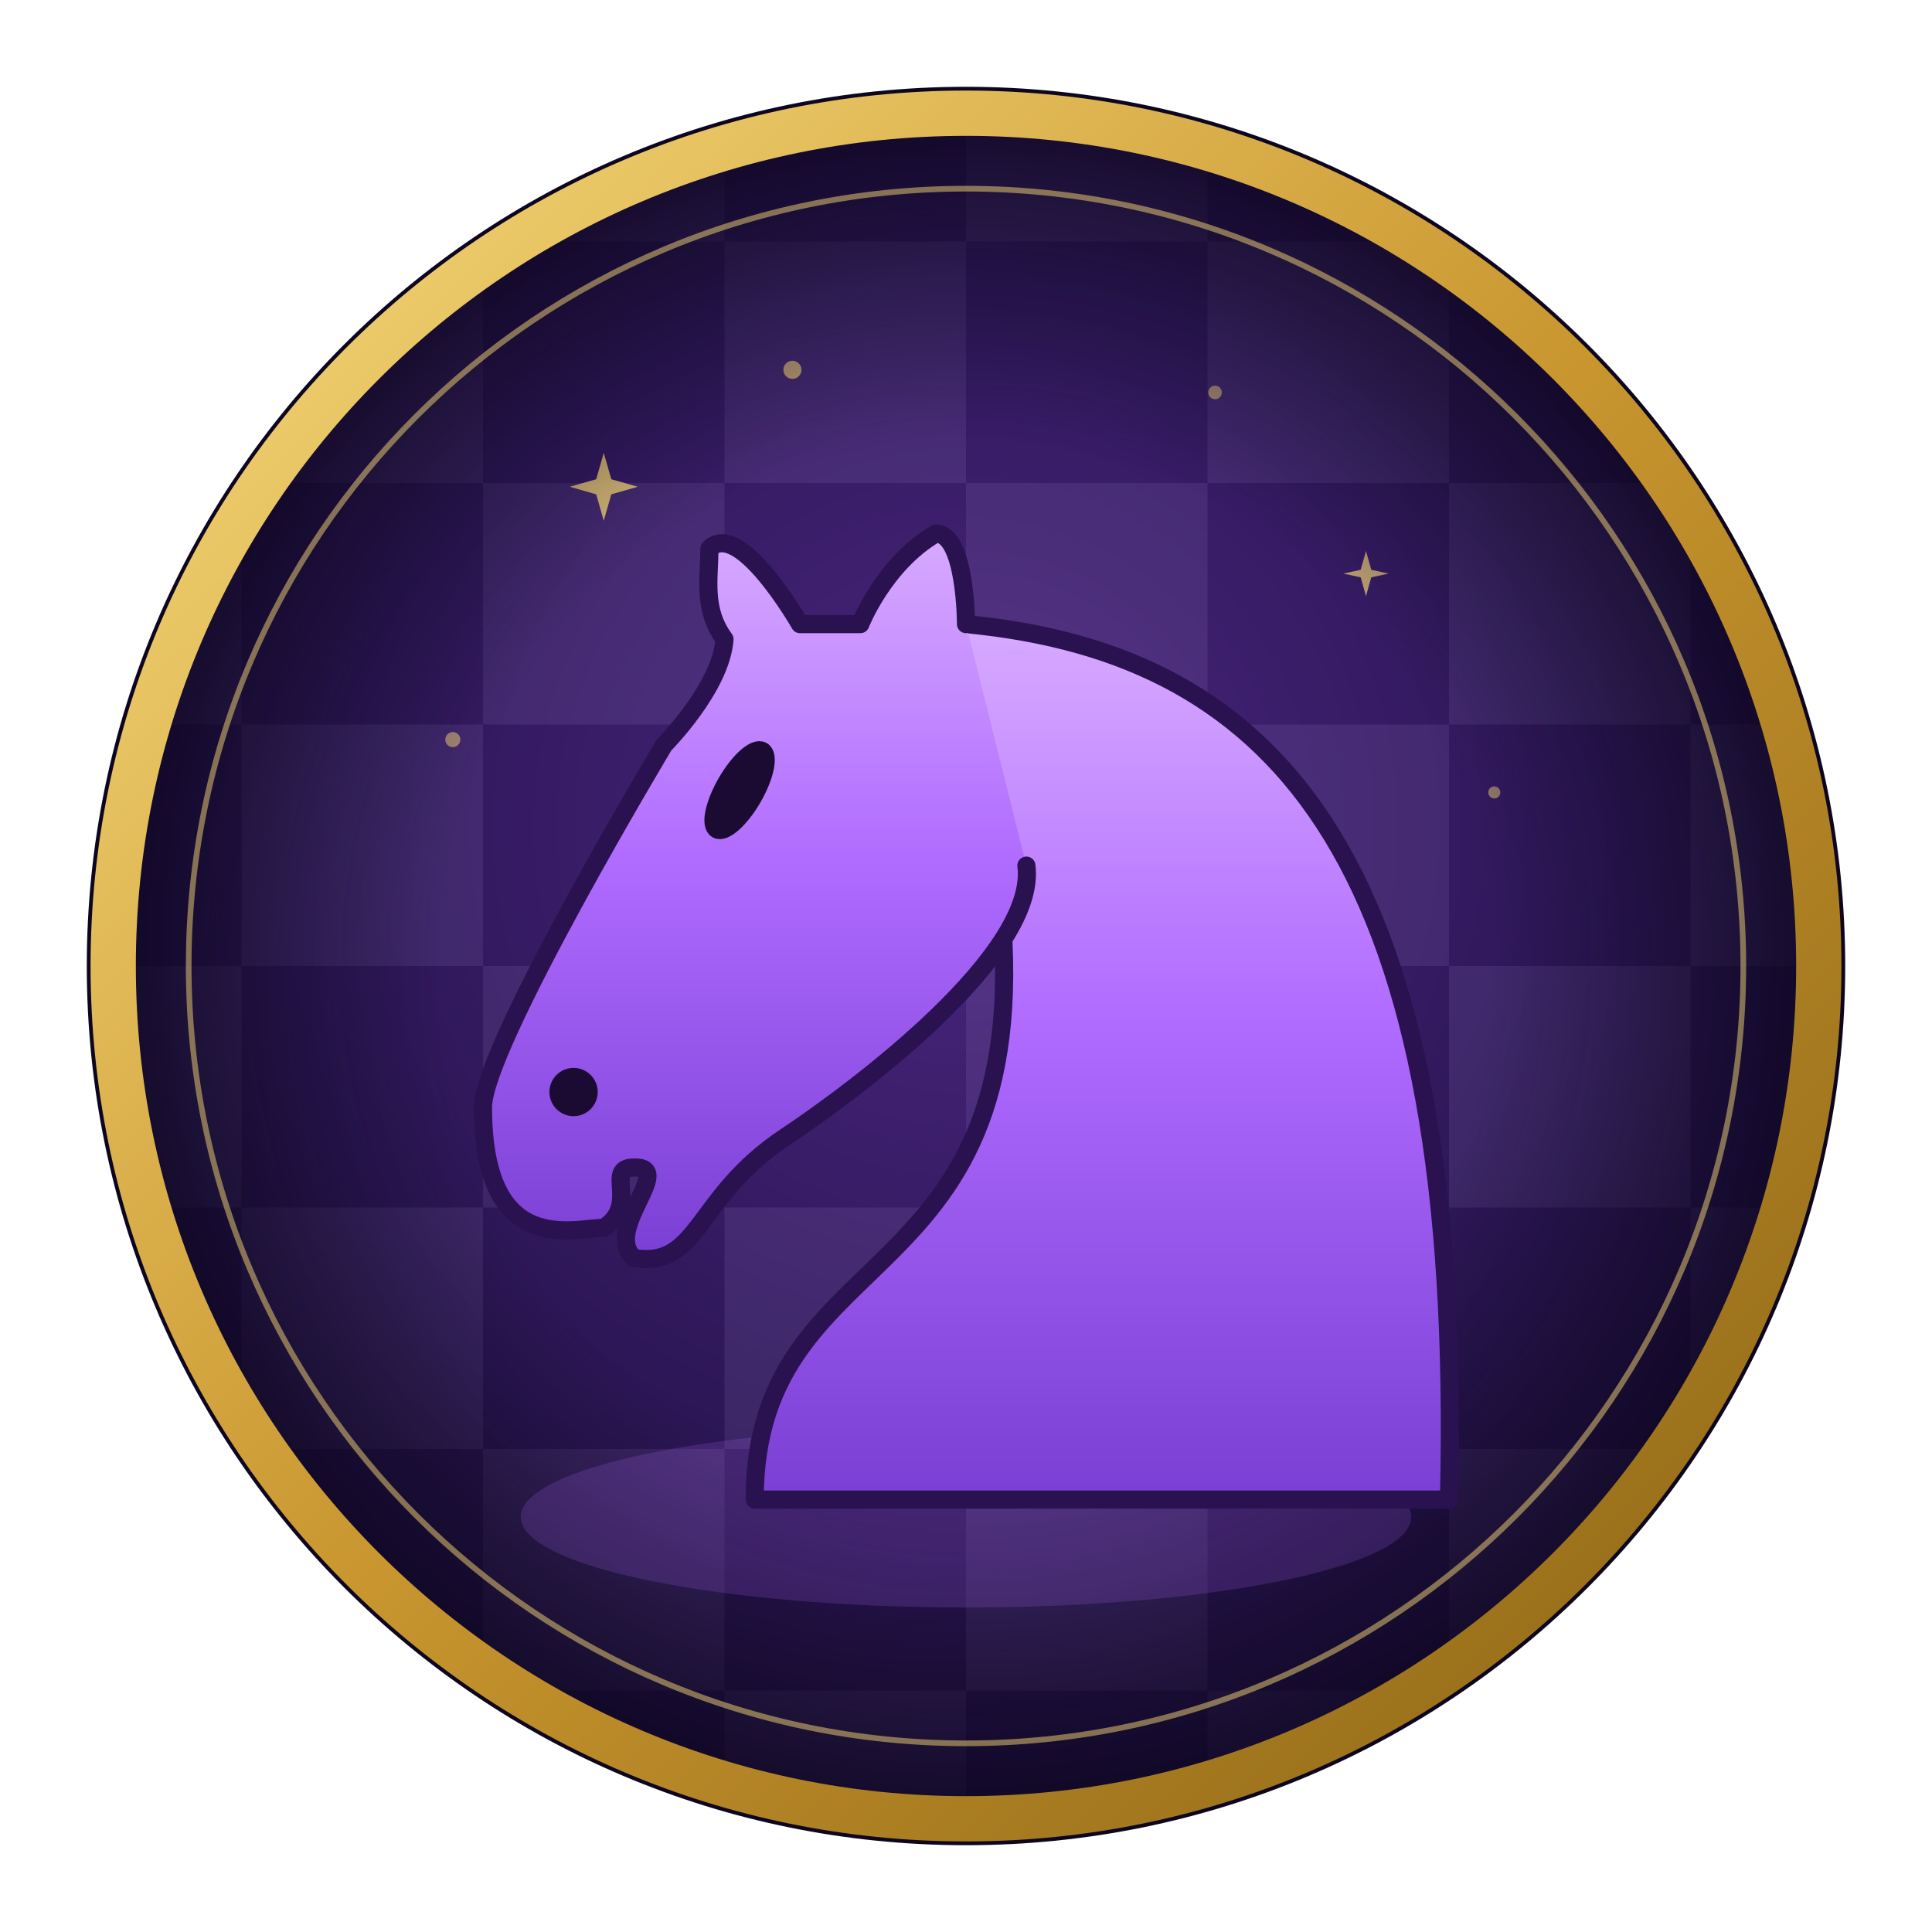
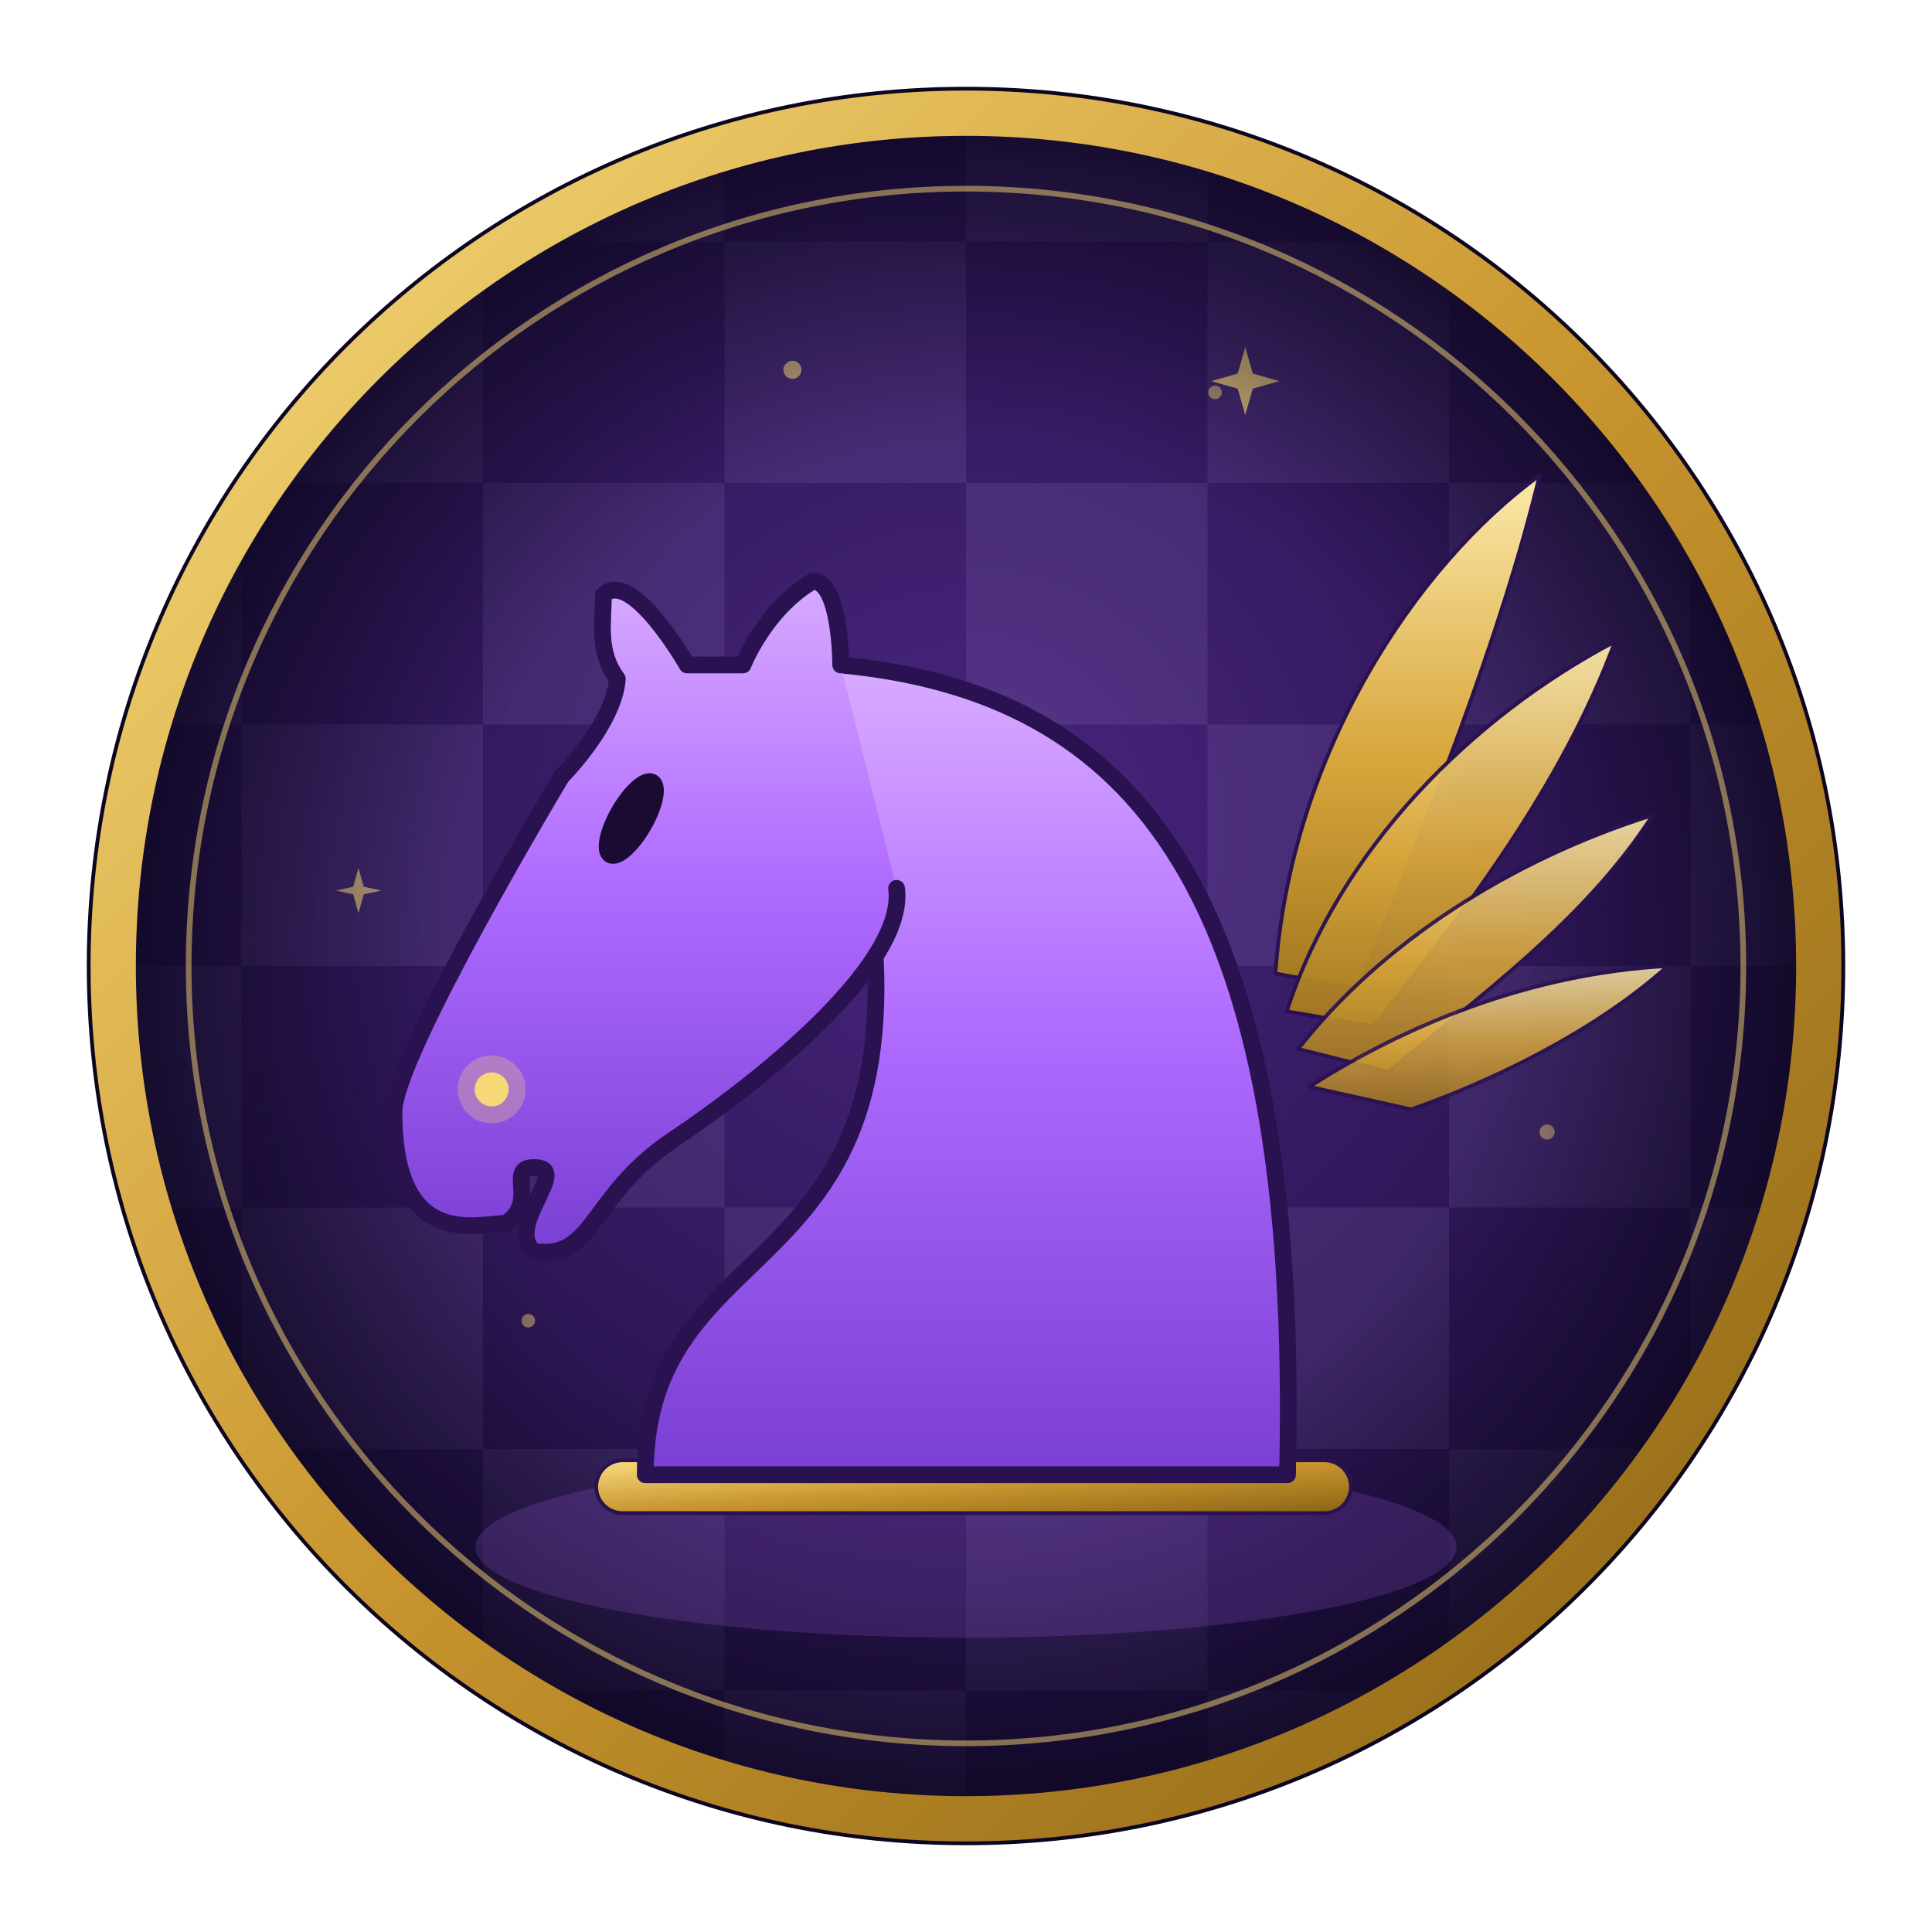
<svg xmlns="http://www.w3.org/2000/svg" viewBox="0 0 512 512" width="512" height="512" role="img">
  <defs>
    <radialGradient id="bg" cx="50%" cy="42%" r="68%">
      <stop offset="0%" stop-color="#4a2680" />
      <stop offset="52%" stop-color="#2e1758" />
      <stop offset="100%" stop-color="#160b30" />
    </radialGradient>
    <linearGradient id="knight" x1="0" y1="0" x2="0" y2="1">
      <stop offset="0%" stop-color="#d7aaff" />
      <stop offset="45%" stop-color="#b06bff" />
      <stop offset="100%" stop-color="#7a3fd4" />
+     </linearGradient>
+     <linearGradient id="wing" x1="0" y1="0" x2="0" y2="1">
+       <stop offset="0%" stop-color="#fbe9a9" />
+       <stop offset="55%" stop-color="#d8a63c" />
+       <stop offset="100%" stop-color="#a3781f" />
    </linearGradient>
    <linearGradient id="ring" x1="0" y1="0" x2="1" y2="1">
      <stop offset="0%" stop-color="#f8dc7d" />
      <stop offset="50%" stop-color="#c9962f" />
      <stop offset="100%" stop-color="#8a6414" />
    </linearGradient>
    <radialGradient id="vig" cx="50%" cy="50%" r="50%">
      <stop offset="60%" stop-color="#160b30" stop-opacity="0" />
      <stop offset="100%" stop-color="#0d0620" stop-opacity="0.9" />
    </radialGradient>
    <pattern id="board" width="128" height="128" patternUnits="userSpaceOnUse">
      <rect x="0" y="0" width="64" height="64" fill="#cbb6f2" fill-opacity="0.10" />
      <rect x="64" y="64" width="64" height="64" fill="#cbb6f2" fill-opacity="0.10" />
    </pattern>
    <clipPath id="badge">
      <circle cx="256" cy="256" r="228" />
    </clipPath>
  </defs>
  <g clip-path="url(#badge)">
    <circle cx="256" cy="256" r="228" fill="url(#bg)" />
    <rect x="28" y="28" width="456" height="456" fill="url(#board)" />
+     <path d="M 150,110 A 28,28 0 1 0 150,166 A 22,22 0 0 1 150,110 Z" fill="#f6d876" opacity="0.7" />
    <g fill="#f6d876">
-       <path d="M160,120 L162,127 L169,129 L162,131 L160,138 L158,131 L151,129 L158,127 Z" opacity="0.85" />
-       <path d="M362,146 L363.4,151 L368,152 L363.4,153 L362,158 L360.6,153 L356,152 L360.6,151 Z" opacity="0.7" />
+       <path d="M330,92 L332,99 L339,101 L332,103 L330,110 L328,103 L321,101 L328,99 Z" opacity="0.85" />
+       <path d="M95,230 L96.4,235 L101,236 L96.4,237 L95,242 L93.6,237 L89,236 L93.6,235 Z" opacity="0.7" />
      <circle cx="210" cy="98" r="2.4" opacity="0.7" />
      <circle cx="322" cy="104" r="1.8" opacity="0.6" />
-       <circle cx="120" cy="196" r="2" opacity="0.55" />
-       <circle cx="396" cy="210" r="1.6" opacity="0.5" />
+       <circle cx="410" cy="300" r="2" opacity="0.55" />
+       <circle cx="140" cy="350" r="1.8" opacity="0.5" />
    </g>
    <circle cx="256" cy="256" r="228" fill="url(#vig)" />
-     <ellipse cx="256" cy="402" rx="118" ry="24" fill="#b06bff" opacity="0.18" />
+     <ellipse cx="256" cy="410" rx="130" ry="24" fill="#b06bff" opacity="0.18" />
  </g>
-   <g transform="translate(80,83) scale(8)">
+   <g fill="url(#wing)" stroke="#2a1150" stroke-width="1" stroke-linejoin="round">
+     <path d="M 338,258 C 342,200 375,150 408,126 C 398,168 378,218 360,262 Z" opacity="1" />
+     <path d="M 341,268 C 355,225 390,190 428,170 C 414,208 388,242 364,272 Z" opacity="0.95" />
+     <path d="M 344,278 C 366,250 400,228 438,216 C 420,244 392,264 368,284 Z" opacity="0.9" />
+     <path d="M 347,288 C 372,272 405,258 442,256 C 422,274 394,287 374,294 Z" opacity="0.85" />
+   </g>
+   <rect x="158" y="387" width="200" height="14" rx="7" fill="url(#ring)" stroke="#2a1150" stroke-width="1" />
+   <g transform="translate(60,100) scale(7.4)">
    <g transform="translate(0,0.3)" fill="url(#knight)" stroke="#2a1150" stroke-width="0.6" stroke-linecap="round" stroke-linejoin="round">
      <path d="M 22,10 C 32.5,11 38.5,18 38,39 L 15,39 C 15,30 25,32.5 23,18" />
      <path d="M 24,18 C 24.38,20.91 18.45,25.37 16,27 C 13,29 13.18,31.34 11,31 C 9.958,30.06 12.41,27.96 11,28 C 10,28 11.19,29.23 10,30 C 9,30 5.997,31 6,26 C 6,24 12,14 12,14 C 12,14 13.89,12.1 14,10.5 C 13.27,9.506 13.5,8.5 13.5,7.5 C 14.5,6.5 16.5,10 16.5,10 L 18.5,10 C 18.5,10 19.28,8.008 21,7 C 22,7 22,10 22,10" />
-       <path d="M 9.5 25.5 A 0.5 0.5 0 1 1 8.5,25.5 A 0.5 0.5 0 1 1 9.5 25.5 z" fill="#1b0b33" stroke="#1b0b33" />
      <path d="M 15 15.5 A 0.5 1.5 0 1 1 14,15.5 A 0.5 1.5 0 1 1 15 15.5 z" transform="matrix(0.866,0.5,-0.5,0.866,9.693,-5.173)" fill="#1b0b33" stroke="#1b0b33" />
    </g>
  </g>
+   <circle cx="130.3" cy="288.7" r="9" fill="#f6d876" opacity="0.3" />
+   <circle cx="130.3" cy="288.7" r="4.5" fill="#f6d876" />
  <circle cx="256" cy="256" r="230" fill="none" stroke="#0d0620" stroke-width="6" />
  <circle cx="256" cy="256" r="226" fill="none" stroke="url(#ring)" stroke-width="12" />
  <circle cx="256" cy="256" r="206" fill="none" stroke="#f6d876" stroke-width="1.5" opacity="0.5" />
</svg>
